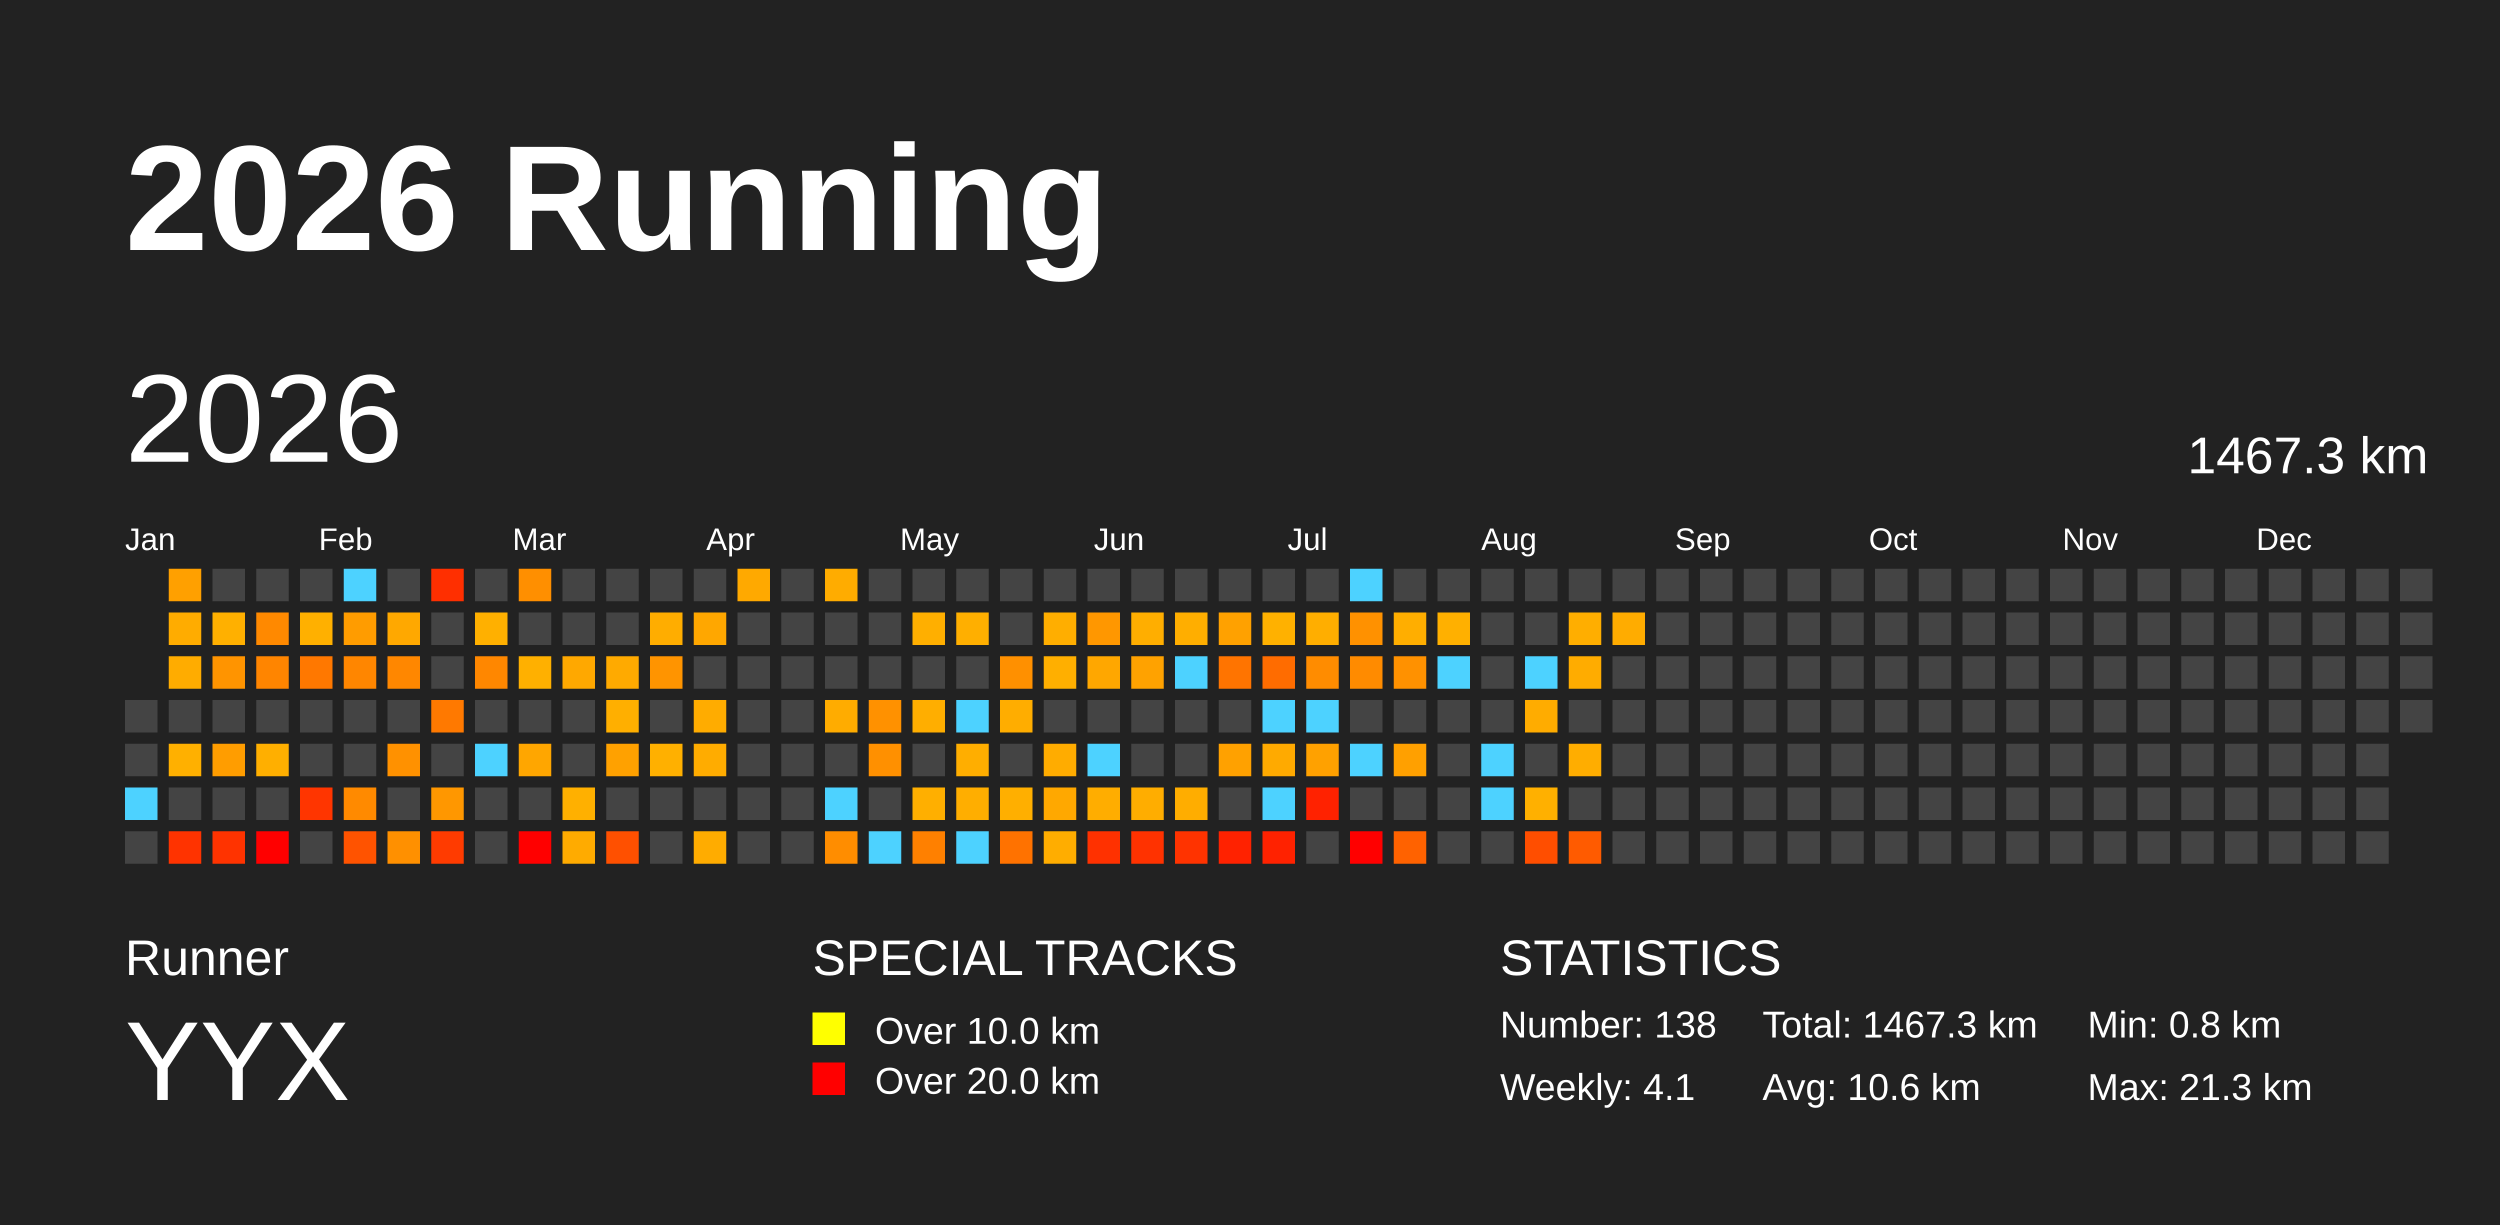
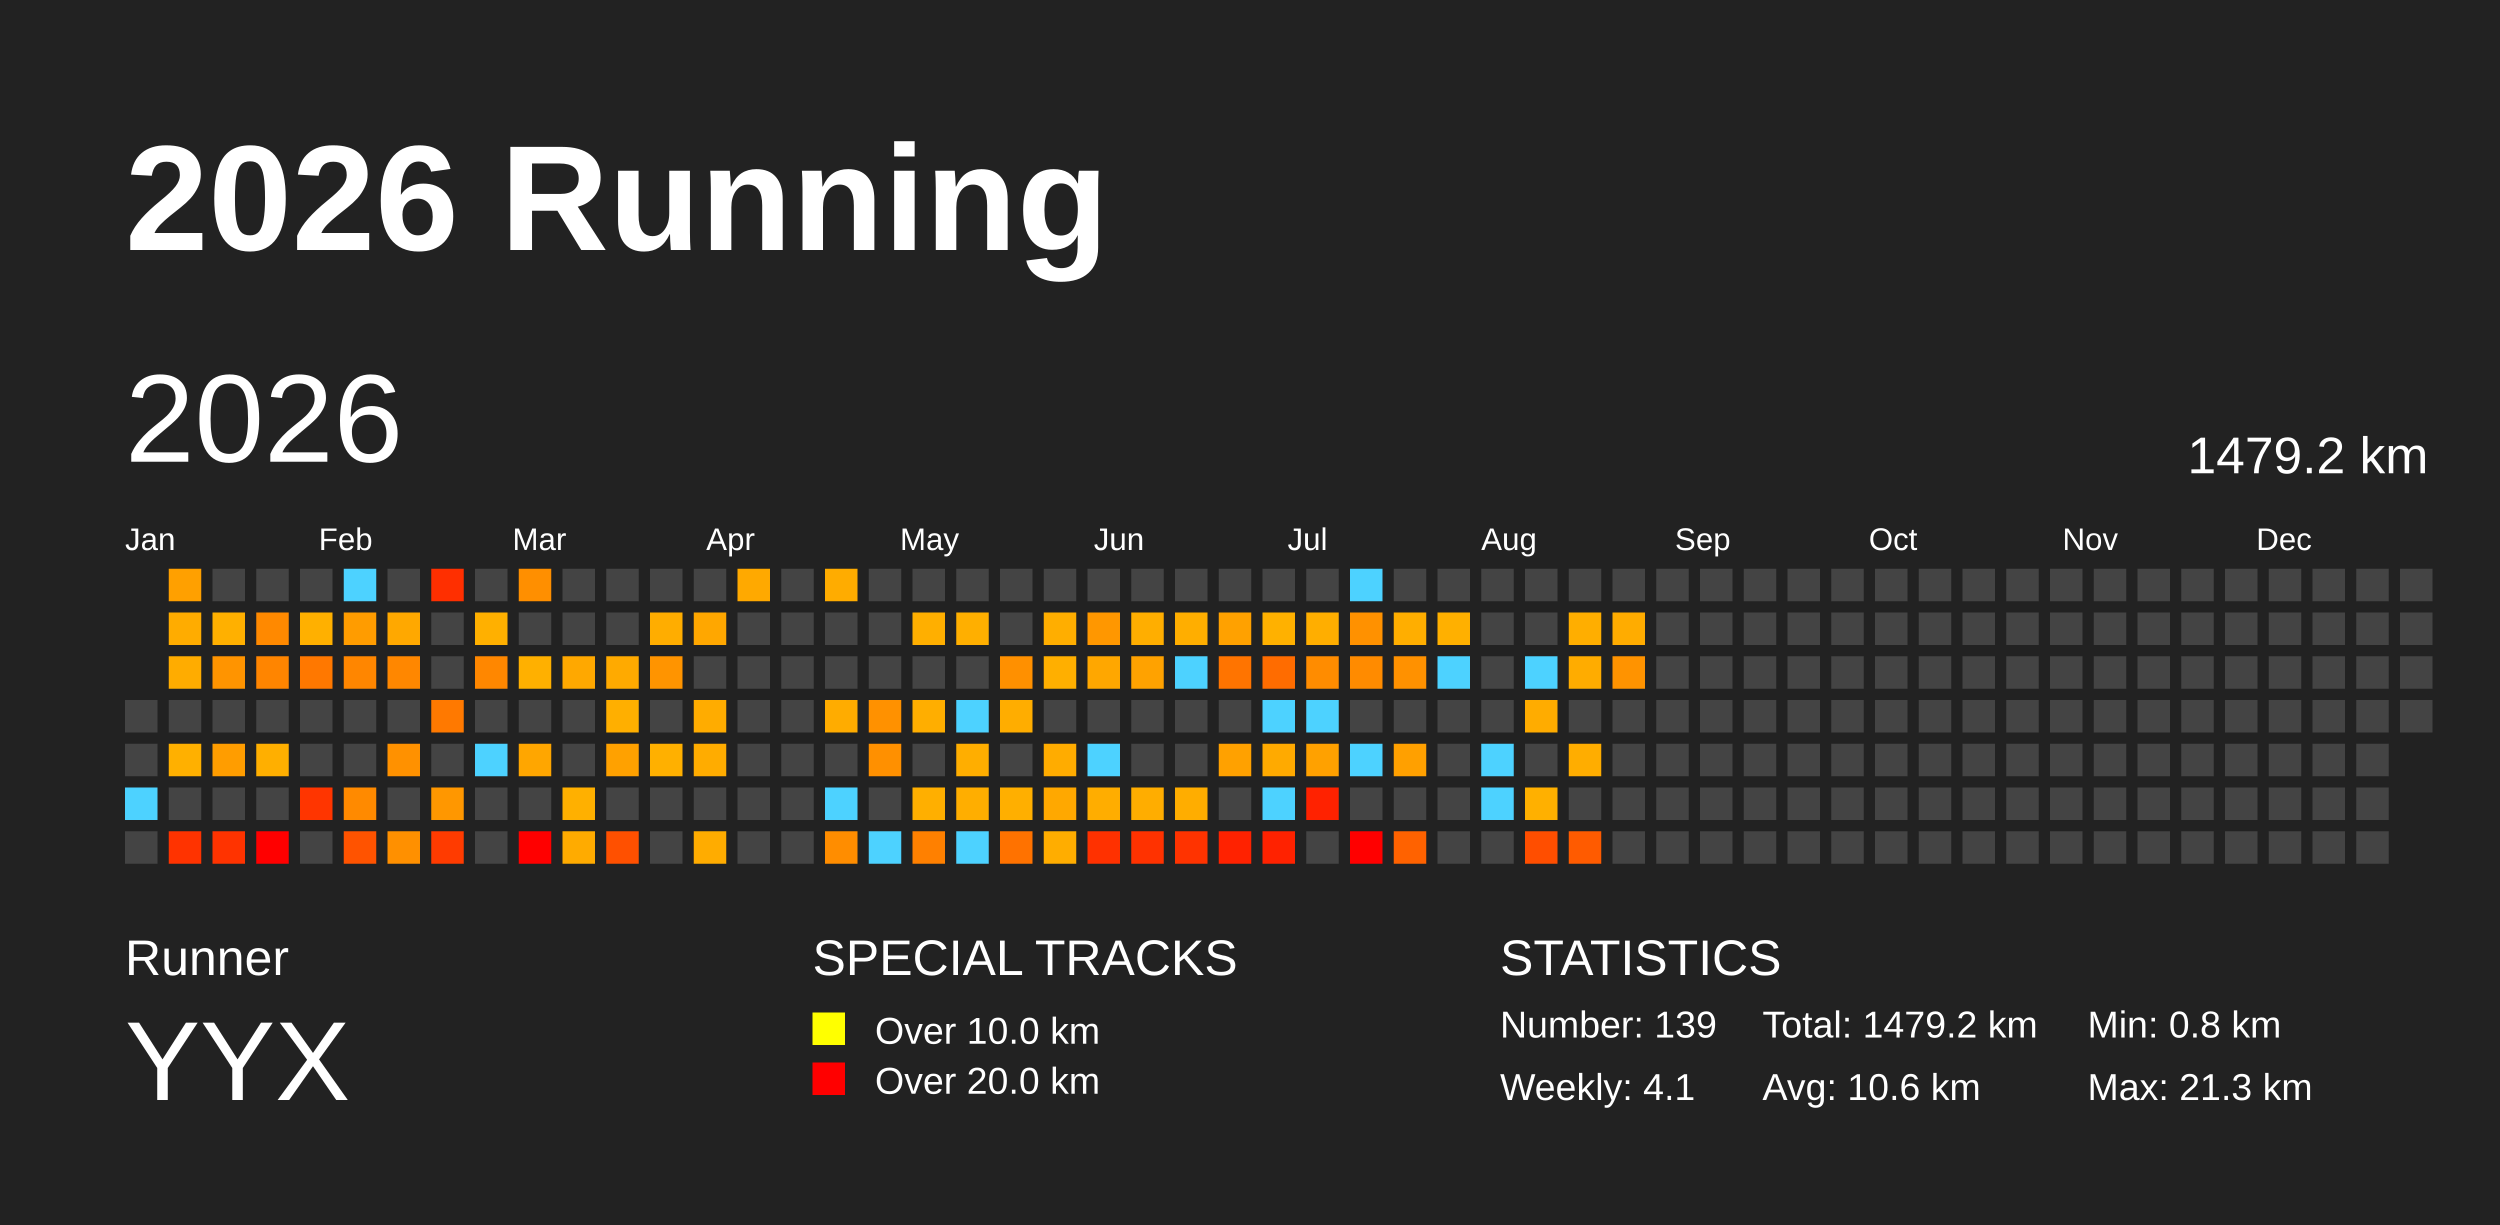
<svg xmlns="http://www.w3.org/2000/svg" baseProfile="full" height="98mm" version="1.1" viewBox="0,0,200,98" width="200mm">
  <defs />
  <rect fill="#222222" height="98" width="200" x="0" y="0" />
  <text fill="#FFFFFF" style="font-size:12px; font-family:Arial; font-weight:bold;" x="10" y="20">2026 Running</text>
  <text fill="#FFFFFF" style="font-size:4px; font-family:Arial" x="10" y="78">Runner</text>
  <text fill="#FFFFFF" style="font-size:9px; font-family:Arial" x="10" y="88">YYX</text>
  <text fill="#FFFFFF" style="font-size:4px; font-family:Arial" x="65" y="78">SPECIAL TRACKS</text>
  <rect fill="yellow" height="2.6" width="2.6" x="65" y="81" />
  <text fill="#FFFFFF" style="font-size:3px; font-family:Arial" x="70" y="83.5">Over 10.0 km</text>
  <rect fill="red" height="2.6" width="2.6" x="65" y="85" />
  <text fill="#FFFFFF" style="font-size:3px; font-family:Arial" x="70" y="87.5">Over 20.0 km</text>
  <text fill="#FFFFFF" style="font-size:4px; font-family:Arial" x="120" y="78">STATISTICS</text>
-   <text fill="#FFFFFF" style="font-size:3px; font-family:Arial" x="120" y="83">Number: 138</text>
+   <text fill="#FFFFFF" style="font-size:3px; font-family:Arial" x="120" y="83">Number: 139</text>
  <text fill="#FFFFFF" style="font-size:3px; font-family:Arial" x="120" y="88">Weekly: 4.1</text>
-   <text fill="#FFFFFF" style="font-size:3px; font-family:Arial" x="141" y="83">Total: 1467.3 km</text>
+   <text fill="#FFFFFF" style="font-size:3px; font-family:Arial" x="141" y="83">Total: 1479.2 km</text>
  <text fill="#FFFFFF" style="font-size:3px; font-family:Arial" x="141" y="88">Avg: 10.6 km</text>
  <text fill="#FFFFFF" style="font-size:3px; font-family:Arial" x="167" y="83">Min: 0.8 km</text>
  <text fill="#FFFFFF" style="font-size:3px; font-family:Arial" x="167" y="88">Max: 21.3 km</text>
  <text dominant-baseline="hanging" fill="#FFFFFF" style="font-size:10.0px; font-family:Arial;" x="10" y="30">2026</text>
-   <text dominant-baseline="hanging" fill="#FFFFFF" style="font-size:4.125px; font-family:Arial;" x="175" y="35">1467.3 km</text>
+   <text dominant-baseline="hanging" fill="#FFFFFF" style="font-size:4.125px; font-family:Arial;" x="175" y="35">1479.2 km</text>
  <text fill="#FFFFFF" style="font-size:2.5px; font-family:Arial" x="10.0" y="44">Jan</text>
  <text fill="#FFFFFF" style="font-size:2.5px; font-family:Arial" x="25.5" y="44">Feb</text>
  <text fill="#FFFFFF" style="font-size:2.5px; font-family:Arial" x="41.0" y="44">Mar</text>
  <text fill="#FFFFFF" style="font-size:2.5px; font-family:Arial" x="56.5" y="44">Apr</text>
  <text fill="#FFFFFF" style="font-size:2.5px; font-family:Arial" x="72.0" y="44">May</text>
  <text fill="#FFFFFF" style="font-size:2.5px; font-family:Arial" x="87.5" y="44">Jun</text>
  <text fill="#FFFFFF" style="font-size:2.5px; font-family:Arial" x="103.0" y="44">Jul</text>
  <text fill="#FFFFFF" style="font-size:2.5px; font-family:Arial" x="118.5" y="44">Aug</text>
  <text fill="#FFFFFF" style="font-size:2.5px; font-family:Arial" x="134.0" y="44">Sep</text>
  <text fill="#FFFFFF" style="font-size:2.5px; font-family:Arial" x="149.5" y="44">Oct</text>
  <text fill="#FFFFFF" style="font-size:2.5px; font-family:Arial" x="165.0" y="44">Nov</text>
  <text fill="#FFFFFF" style="font-size:2.5px; font-family:Arial" x="180.5" y="44">Dec</text>
  <rect fill="#444444" height="2.6" width="2.6" x="10.0" y="56.0" />
  <rect fill="#444444" height="2.6" width="2.6" x="10.0" y="59.5" />
  <rect fill="#4dd2ff" height="2.6" width="2.6" x="10.0" y="63.0" />
  <rect fill="#444444" height="2.6" width="2.6" x="10.0" y="66.5" />
  <rect fill="#ffa000" height="2.6" width="2.6" x="13.5" y="45.5" />
  <rect fill="#ffac00" height="2.6" width="2.6" x="13.5" y="49.0" />
  <rect fill="#ffac00" height="2.6" width="2.6" x="13.5" y="52.5" />
  <rect fill="#444444" height="2.6" width="2.6" x="13.5" y="56.0" />
  <rect fill="#ffb000" height="2.6" width="2.6" x="13.5" y="59.5" />
  <rect fill="#444444" height="2.6" width="2.6" x="13.5" y="63.0" />
  <rect fill="#ff3300" height="2.6" width="2.6" x="13.5" y="66.5" />
  <rect fill="#444444" height="2.6" width="2.6" x="17.0" y="45.5" />
  <rect fill="#ffb000" height="2.6" width="2.6" x="17.0" y="49.0" />
  <rect fill="#ff9400" height="2.6" width="2.6" x="17.0" y="52.5" />
  <rect fill="#444444" height="2.6" width="2.6" x="17.0" y="56.0" />
  <rect fill="#ff9d00" height="2.6" width="2.6" x="17.0" y="59.5" />
  <rect fill="#444444" height="2.6" width="2.6" x="17.0" y="63.0" />
  <rect fill="#ff3300" height="2.6" width="2.6" x="17.0" y="66.5" />
  <rect fill="#444444" height="2.6" width="2.6" x="20.5" y="45.5" />
  <rect fill="#ff8900" height="2.6" width="2.6" x="20.5" y="49.0" />
  <rect fill="#ff8500" height="2.6" width="2.6" x="20.5" y="52.5" />
  <rect fill="#444444" height="2.6" width="2.6" x="20.5" y="56.0" />
  <rect fill="#ffaf00" height="2.6" width="2.6" x="20.5" y="59.5" />
  <rect fill="#444444" height="2.6" width="2.6" x="20.5" y="63.0" />
  <rect fill="red" height="2.6" width="2.6" x="20.5" y="66.5" />
  <rect fill="#444444" height="2.6" width="2.6" x="24.0" y="45.5" />
  <rect fill="#ffb000" height="2.6" width="2.6" x="24.0" y="49.0" />
  <rect fill="#ff7800" height="2.6" width="2.6" x="24.0" y="52.5" />
  <rect fill="#444444" height="2.6" width="2.6" x="24.0" y="56.0" />
  <rect fill="#444444" height="2.6" width="2.6" x="24.0" y="59.5" />
  <rect fill="#ff3500" height="2.6" width="2.6" x="24.0" y="63.0" />
  <rect fill="#444444" height="2.6" width="2.6" x="24.0" y="66.5" />
  <rect fill="#4dd2ff" height="2.6" width="2.6" x="27.5" y="45.5" />
  <rect fill="#ff9c00" height="2.6" width="2.6" x="27.5" y="49.0" />
  <rect fill="#ff8600" height="2.6" width="2.6" x="27.5" y="52.5" />
  <rect fill="#444444" height="2.6" width="2.6" x="27.5" y="56.0" />
  <rect fill="#444444" height="2.6" width="2.6" x="27.5" y="59.5" />
  <rect fill="#ff8a00" height="2.6" width="2.6" x="27.5" y="63.0" />
  <rect fill="#ff5300" height="2.6" width="2.6" x="27.5" y="66.5" />
  <rect fill="#444444" height="2.6" width="2.6" x="31.0" y="45.5" />
  <rect fill="#ffa800" height="2.6" width="2.6" x="31.0" y="49.0" />
  <rect fill="#ff8700" height="2.6" width="2.6" x="31.0" y="52.5" />
  <rect fill="#444444" height="2.6" width="2.6" x="31.0" y="56.0" />
  <rect fill="#ff9100" height="2.6" width="2.6" x="31.0" y="59.5" />
  <rect fill="#444444" height="2.6" width="2.6" x="31.0" y="63.0" />
  <rect fill="#ff9000" height="2.6" width="2.6" x="31.0" y="66.5" />
  <rect fill="#ff2f00" height="2.6" width="2.6" x="34.5" y="45.5" />
  <rect fill="#444444" height="2.6" width="2.6" x="34.5" y="49.0" />
  <rect fill="#444444" height="2.6" width="2.6" x="34.5" y="52.5" />
  <rect fill="#ff7900" height="2.6" width="2.6" x="34.5" y="56.0" />
  <rect fill="#444444" height="2.6" width="2.6" x="34.5" y="59.5" />
  <rect fill="#ff9700" height="2.6" width="2.6" x="34.5" y="63.0" />
  <rect fill="#ff3b00" height="2.6" width="2.6" x="34.5" y="66.5" />
  <rect fill="#444444" height="2.6" width="2.6" x="38.0" y="45.5" />
  <rect fill="#ffb000" height="2.6" width="2.6" x="38.0" y="49.0" />
  <rect fill="#ff8700" height="2.6" width="2.6" x="38.0" y="52.5" />
  <rect fill="#444444" height="2.6" width="2.6" x="38.0" y="56.0" />
  <rect fill="#4dd2ff" height="2.6" width="2.6" x="38.0" y="59.5" />
  <rect fill="#444444" height="2.6" width="2.6" x="38.0" y="63.0" />
  <rect fill="#444444" height="2.6" width="2.6" x="38.0" y="66.5" />
  <rect fill="#ff8f00" height="2.6" width="2.6" x="41.5" y="45.5" />
  <rect fill="#444444" height="2.6" width="2.6" x="41.5" y="49.0" />
  <rect fill="#ffb000" height="2.6" width="2.6" x="41.5" y="52.5" />
  <rect fill="#444444" height="2.6" width="2.6" x="41.5" y="56.0" />
  <rect fill="#ffa600" height="2.6" width="2.6" x="41.5" y="59.5" />
  <rect fill="#444444" height="2.6" width="2.6" x="41.5" y="63.0" />
  <rect fill="red" height="2.6" width="2.6" x="41.5" y="66.5" />
  <rect fill="#444444" height="2.6" width="2.6" x="45.0" y="45.5" />
  <rect fill="#444444" height="2.6" width="2.6" x="45.0" y="49.0" />
  <rect fill="#ffa800" height="2.6" width="2.6" x="45.0" y="52.5" />
  <rect fill="#444444" height="2.6" width="2.6" x="45.0" y="56.0" />
  <rect fill="#444444" height="2.6" width="2.6" x="45.0" y="59.5" />
  <rect fill="#ffb000" height="2.6" width="2.6" x="45.0" y="63.0" />
  <rect fill="#ffab00" height="2.6" width="2.6" x="45.0" y="66.5" />
  <rect fill="#444444" height="2.6" width="2.6" x="48.5" y="45.5" />
  <rect fill="#444444" height="2.6" width="2.6" x="48.5" y="49.0" />
  <rect fill="#ffaa00" height="2.6" width="2.6" x="48.5" y="52.5" />
  <rect fill="#ffaf00" height="2.6" width="2.6" x="48.5" y="56.0" />
  <rect fill="#ffa100" height="2.6" width="2.6" x="48.5" y="59.5" />
  <rect fill="#444444" height="2.6" width="2.6" x="48.5" y="63.0" />
  <rect fill="#ff5000" height="2.6" width="2.6" x="48.5" y="66.5" />
  <rect fill="#444444" height="2.6" width="2.6" x="52.0" y="45.5" />
  <rect fill="#ffad00" height="2.6" width="2.6" x="52.0" y="49.0" />
  <rect fill="#ff9400" height="2.6" width="2.6" x="52.0" y="52.5" />
  <rect fill="#444444" height="2.6" width="2.6" x="52.0" y="56.0" />
  <rect fill="#ffb000" height="2.6" width="2.6" x="52.0" y="59.5" />
  <rect fill="#444444" height="2.6" width="2.6" x="52.0" y="63.0" />
  <rect fill="#444444" height="2.6" width="2.6" x="52.0" y="66.5" />
  <rect fill="#444444" height="2.6" width="2.6" x="55.5" y="45.5" />
  <rect fill="#ffa700" height="2.6" width="2.6" x="55.5" y="49.0" />
  <rect fill="#444444" height="2.6" width="2.6" x="55.5" y="52.5" />
  <rect fill="#ffac00" height="2.6" width="2.6" x="55.5" y="56.0" />
  <rect fill="#ffac00" height="2.6" width="2.6" x="55.5" y="59.5" />
  <rect fill="#444444" height="2.6" width="2.6" x="55.5" y="63.0" />
  <rect fill="#ffac00" height="2.6" width="2.6" x="55.5" y="66.5" />
  <rect fill="#ffa900" height="2.6" width="2.6" x="59.0" y="45.5" />
  <rect fill="#444444" height="2.6" width="2.6" x="59.0" y="49.0" />
  <rect fill="#444444" height="2.6" width="2.6" x="59.0" y="52.5" />
  <rect fill="#444444" height="2.6" width="2.6" x="59.0" y="56.0" />
  <rect fill="#444444" height="2.6" width="2.6" x="59.0" y="59.5" />
  <rect fill="#444444" height="2.6" width="2.6" x="59.0" y="63.0" />
  <rect fill="#444444" height="2.6" width="2.6" x="59.0" y="66.5" />
  <rect fill="#444444" height="2.6" width="2.6" x="62.5" y="45.5" />
  <rect fill="#444444" height="2.6" width="2.6" x="62.5" y="49.0" />
  <rect fill="#444444" height="2.6" width="2.6" x="62.5" y="52.5" />
  <rect fill="#444444" height="2.6" width="2.6" x="62.5" y="56.0" />
  <rect fill="#444444" height="2.6" width="2.6" x="62.5" y="59.5" />
  <rect fill="#444444" height="2.6" width="2.6" x="62.5" y="63.0" />
  <rect fill="#444444" height="2.6" width="2.6" x="62.5" y="66.5" />
  <rect fill="#ffac00" height="2.6" width="2.6" x="66.0" y="45.5" />
  <rect fill="#444444" height="2.6" width="2.6" x="66.0" y="49.0" />
  <rect fill="#444444" height="2.6" width="2.6" x="66.0" y="52.5" />
  <rect fill="#ffac00" height="2.6" width="2.6" x="66.0" y="56.0" />
  <rect fill="#444444" height="2.6" width="2.6" x="66.0" y="59.5" />
  <rect fill="#4dd2ff" height="2.6" width="2.6" x="66.0" y="63.0" />
  <rect fill="#ff8d00" height="2.6" width="2.6" x="66.0" y="66.5" />
  <rect fill="#444444" height="2.6" width="2.6" x="69.5" y="45.5" />
  <rect fill="#444444" height="2.6" width="2.6" x="69.5" y="49.0" />
  <rect fill="#444444" height="2.6" width="2.6" x="69.5" y="52.5" />
  <rect fill="#ff9100" height="2.6" width="2.6" x="69.5" y="56.0" />
  <rect fill="#ff9000" height="2.6" width="2.6" x="69.5" y="59.5" />
  <rect fill="#444444" height="2.6" width="2.6" x="69.5" y="63.0" />
  <rect fill="#4dd2ff" height="2.6" width="2.6" x="69.5" y="66.5" />
  <rect fill="#444444" height="2.6" width="2.6" x="73.0" y="45.5" />
  <rect fill="#ffaf00" height="2.6" width="2.6" x="73.0" y="49.0" />
  <rect fill="#444444" height="2.6" width="2.6" x="73.0" y="52.5" />
  <rect fill="#ffae00" height="2.6" width="2.6" x="73.0" y="56.0" />
  <rect fill="#444444" height="2.6" width="2.6" x="73.0" y="59.5" />
  <rect fill="#ffaf00" height="2.6" width="2.6" x="73.0" y="63.0" />
  <rect fill="#ff8000" height="2.6" width="2.6" x="73.0" y="66.5" />
  <rect fill="#444444" height="2.6" width="2.6" x="76.5" y="45.5" />
  <rect fill="#ffaf00" height="2.6" width="2.6" x="76.5" y="49.0" />
  <rect fill="#444444" height="2.6" width="2.6" x="76.5" y="52.5" />
  <rect fill="#4dd2ff" height="2.6" width="2.6" x="76.5" y="56.0" />
  <rect fill="#ffae00" height="2.6" width="2.6" x="76.5" y="59.5" />
  <rect fill="#ffae00" height="2.6" width="2.6" x="76.5" y="63.0" />
  <rect fill="#4dd2ff" height="2.6" width="2.6" x="76.5" y="66.5" />
  <rect fill="#444444" height="2.6" width="2.6" x="80.0" y="45.5" />
  <rect fill="#444444" height="2.6" width="2.6" x="80.0" y="49.0" />
  <rect fill="#ff9000" height="2.6" width="2.6" x="80.0" y="52.5" />
  <rect fill="#ffad00" height="2.6" width="2.6" x="80.0" y="56.0" />
  <rect fill="#444444" height="2.6" width="2.6" x="80.0" y="59.5" />
  <rect fill="#ffaf00" height="2.6" width="2.6" x="80.0" y="63.0" />
  <rect fill="#ff7200" height="2.6" width="2.6" x="80.0" y="66.5" />
  <rect fill="#444444" height="2.6" width="2.6" x="83.5" y="45.5" />
  <rect fill="#ffae00" height="2.6" width="2.6" x="83.5" y="49.0" />
  <rect fill="#ffaf00" height="2.6" width="2.6" x="83.5" y="52.5" />
  <rect fill="#444444" height="2.6" width="2.6" x="83.5" y="56.0" />
  <rect fill="#ffac00" height="2.6" width="2.6" x="83.5" y="59.5" />
  <rect fill="#ffa800" height="2.6" width="2.6" x="83.5" y="63.0" />
  <rect fill="#ffad00" height="2.6" width="2.6" x="83.5" y="66.5" />
  <rect fill="#444444" height="2.6" width="2.6" x="87.0" y="45.5" />
  <rect fill="#ff9700" height="2.6" width="2.6" x="87.0" y="49.0" />
  <rect fill="#ffa700" height="2.6" width="2.6" x="87.0" y="52.5" />
  <rect fill="#444444" height="2.6" width="2.6" x="87.0" y="56.0" />
  <rect fill="#4dd2ff" height="2.6" width="2.6" x="87.0" y="59.5" />
  <rect fill="#ffad00" height="2.6" width="2.6" x="87.0" y="63.0" />
  <rect fill="#ff3100" height="2.6" width="2.6" x="87.0" y="66.5" />
  <rect fill="#444444" height="2.6" width="2.6" x="90.5" y="45.5" />
  <rect fill="#ffae00" height="2.6" width="2.6" x="90.5" y="49.0" />
  <rect fill="#ffa200" height="2.6" width="2.6" x="90.5" y="52.5" />
  <rect fill="#444444" height="2.6" width="2.6" x="90.5" y="56.0" />
  <rect fill="#444444" height="2.6" width="2.6" x="90.5" y="59.5" />
  <rect fill="#ffad00" height="2.6" width="2.6" x="90.5" y="63.0" />
  <rect fill="#ff3200" height="2.6" width="2.6" x="90.5" y="66.5" />
  <rect fill="#444444" height="2.6" width="2.6" x="94.0" y="45.5" />
  <rect fill="#ffae00" height="2.6" width="2.6" x="94.0" y="49.0" />
  <rect fill="#4dd2ff" height="2.6" width="2.6" x="94.0" y="52.5" />
  <rect fill="#444444" height="2.6" width="2.6" x="94.0" y="56.0" />
  <rect fill="#444444" height="2.6" width="2.6" x="94.0" y="59.5" />
  <rect fill="#ffad00" height="2.6" width="2.6" x="94.0" y="63.0" />
  <rect fill="#ff3300" height="2.6" width="2.6" x="94.0" y="66.5" />
  <rect fill="#444444" height="2.6" width="2.6" x="97.5" y="45.5" />
  <rect fill="#ffa100" height="2.6" width="2.6" x="97.5" y="49.0" />
  <rect fill="#ff7400" height="2.6" width="2.6" x="97.5" y="52.5" />
  <rect fill="#444444" height="2.6" width="2.6" x="97.5" y="56.0" />
  <rect fill="#ffa100" height="2.6" width="2.6" x="97.5" y="59.5" />
  <rect fill="#444444" height="2.6" width="2.6" x="97.5" y="63.0" />
  <rect fill="#ff2200" height="2.6" width="2.6" x="97.5" y="66.5" />
  <rect fill="#444444" height="2.6" width="2.6" x="101.0" y="45.5" />
  <rect fill="#ffb100" height="2.6" width="2.6" x="101.0" y="49.0" />
  <rect fill="#ff6c00" height="2.6" width="2.6" x="101.0" y="52.5" />
  <rect fill="#4dd2ff" height="2.6" width="2.6" x="101.0" y="56.0" />
  <rect fill="#ffaa00" height="2.6" width="2.6" x="101.0" y="59.5" />
  <rect fill="#4dd2ff" height="2.6" width="2.6" x="101.0" y="63.0" />
  <rect fill="#ff2200" height="2.6" width="2.6" x="101.0" y="66.5" />
  <rect fill="#444444" height="2.6" width="2.6" x="104.5" y="45.5" />
  <rect fill="#ffae00" height="2.6" width="2.6" x="104.5" y="49.0" />
  <rect fill="#ff8c00" height="2.6" width="2.6" x="104.5" y="52.5" />
  <rect fill="#4dd2ff" height="2.6" width="2.6" x="104.5" y="56.0" />
  <rect fill="#ffa100" height="2.6" width="2.6" x="104.5" y="59.5" />
  <rect fill="#ff2200" height="2.6" width="2.6" x="104.5" y="63.0" />
  <rect fill="#444444" height="2.6" width="2.6" x="104.5" y="66.5" />
  <rect fill="#4dd2ff" height="2.6" width="2.6" x="108.0" y="45.5" />
  <rect fill="#ff9100" height="2.6" width="2.6" x="108.0" y="49.0" />
  <rect fill="#ff8b00" height="2.6" width="2.6" x="108.0" y="52.5" />
  <rect fill="#444444" height="2.6" width="2.6" x="108.0" y="56.0" />
  <rect fill="#4dd2ff" height="2.6" width="2.6" x="108.0" y="59.5" />
  <rect fill="#444444" height="2.6" width="2.6" x="108.0" y="63.0" />
  <rect fill="red" height="2.6" width="2.6" x="108.0" y="66.5" />
  <rect fill="#444444" height="2.6" width="2.6" x="111.5" y="45.5" />
  <rect fill="#ffae00" height="2.6" width="2.6" x="111.5" y="49.0" />
  <rect fill="#ff9100" height="2.6" width="2.6" x="111.5" y="52.5" />
  <rect fill="#444444" height="2.6" width="2.6" x="111.5" y="56.0" />
  <rect fill="#ffa000" height="2.6" width="2.6" x="111.5" y="59.5" />
  <rect fill="#444444" height="2.6" width="2.6" x="111.5" y="63.0" />
  <rect fill="#ff6200" height="2.6" width="2.6" x="111.5" y="66.5" />
  <rect fill="#444444" height="2.6" width="2.6" x="115.0" y="45.5" />
  <rect fill="#ffb000" height="2.6" width="2.6" x="115.0" y="49.0" />
  <rect fill="#4dd2ff" height="2.6" width="2.6" x="115.0" y="52.5" />
  <rect fill="#444444" height="2.6" width="2.6" x="115.0" y="56.0" />
  <rect fill="#444444" height="2.6" width="2.6" x="115.0" y="59.5" />
  <rect fill="#444444" height="2.6" width="2.6" x="115.0" y="63.0" />
  <rect fill="#444444" height="2.6" width="2.6" x="115.0" y="66.5" />
  <rect fill="#444444" height="2.6" width="2.6" x="118.5" y="45.5" />
  <rect fill="#444444" height="2.6" width="2.6" x="118.5" y="49.0" />
  <rect fill="#444444" height="2.6" width="2.6" x="118.5" y="52.5" />
  <rect fill="#444444" height="2.6" width="2.6" x="118.5" y="56.0" />
  <rect fill="#4dd2ff" height="2.6" width="2.6" x="118.5" y="59.5" />
  <rect fill="#4dd2ff" height="2.6" width="2.6" x="118.5" y="63.0" />
  <rect fill="#444444" height="2.6" width="2.6" x="118.5" y="66.5" />
  <rect fill="#444444" height="2.6" width="2.6" x="122.0" y="45.5" />
  <rect fill="#444444" height="2.6" width="2.6" x="122.0" y="49.0" />
  <rect fill="#4dd2ff" height="2.6" width="2.6" x="122.0" y="52.5" />
  <rect fill="#ffac00" height="2.6" width="2.6" x="122.0" y="56.0" />
  <rect fill="#444444" height="2.6" width="2.6" x="122.0" y="59.5" />
  <rect fill="#ffb000" height="2.6" width="2.6" x="122.0" y="63.0" />
  <rect fill="#ff4e00" height="2.6" width="2.6" x="122.0" y="66.5" />
  <rect fill="#444444" height="2.6" width="2.6" x="125.5" y="45.5" />
  <rect fill="#ffae00" height="2.6" width="2.6" x="125.5" y="49.0" />
  <rect fill="#ffac00" height="2.6" width="2.6" x="125.5" y="52.5" />
  <rect fill="#444444" height="2.6" width="2.6" x="125.5" y="56.0" />
  <rect fill="#ffad00" height="2.6" width="2.6" x="125.5" y="59.5" />
  <rect fill="#444444" height="2.6" width="2.6" x="125.5" y="63.0" />
  <rect fill="#ff5b00" height="2.6" width="2.6" x="125.5" y="66.5" />
  <rect fill="#444444" height="2.6" width="2.6" x="129.0" y="45.5" />
  <rect fill="#ffac00" height="2.6" width="2.6" x="129.0" y="49.0" />
-   <rect fill="#444444" height="2.6" width="2.6" x="129.0" y="52.5" />
+   <rect fill="#ff9300" height="2.6" width="2.6" x="129.0" y="52.5" />
  <rect fill="#444444" height="2.6" width="2.6" x="129.0" y="56.0" />
  <rect fill="#444444" height="2.6" width="2.6" x="129.0" y="59.5" />
  <rect fill="#444444" height="2.6" width="2.6" x="129.0" y="63.0" />
  <rect fill="#444444" height="2.6" width="2.6" x="129.0" y="66.5" />
  <rect fill="#444444" height="2.6" width="2.6" x="132.5" y="45.5" />
  <rect fill="#444444" height="2.6" width="2.6" x="132.5" y="49.0" />
  <rect fill="#444444" height="2.6" width="2.6" x="132.5" y="52.5" />
  <rect fill="#444444" height="2.6" width="2.6" x="132.5" y="56.0" />
  <rect fill="#444444" height="2.6" width="2.6" x="132.5" y="59.5" />
  <rect fill="#444444" height="2.6" width="2.6" x="132.5" y="63.0" />
  <rect fill="#444444" height="2.6" width="2.6" x="132.5" y="66.5" />
  <rect fill="#444444" height="2.6" width="2.6" x="136.0" y="45.5" />
  <rect fill="#444444" height="2.6" width="2.6" x="136.0" y="49.0" />
  <rect fill="#444444" height="2.6" width="2.6" x="136.0" y="52.5" />
  <rect fill="#444444" height="2.6" width="2.6" x="136.0" y="56.0" />
  <rect fill="#444444" height="2.6" width="2.6" x="136.0" y="59.5" />
  <rect fill="#444444" height="2.6" width="2.6" x="136.0" y="63.0" />
  <rect fill="#444444" height="2.6" width="2.6" x="136.0" y="66.5" />
  <rect fill="#444444" height="2.6" width="2.6" x="139.5" y="45.5" />
  <rect fill="#444444" height="2.6" width="2.6" x="139.5" y="49.0" />
  <rect fill="#444444" height="2.6" width="2.6" x="139.5" y="52.5" />
  <rect fill="#444444" height="2.6" width="2.6" x="139.5" y="56.0" />
  <rect fill="#444444" height="2.6" width="2.6" x="139.5" y="59.5" />
  <rect fill="#444444" height="2.6" width="2.6" x="139.5" y="63.0" />
  <rect fill="#444444" height="2.6" width="2.6" x="139.5" y="66.5" />
  <rect fill="#444444" height="2.6" width="2.6" x="143.0" y="45.5" />
  <rect fill="#444444" height="2.6" width="2.6" x="143.0" y="49.0" />
  <rect fill="#444444" height="2.6" width="2.6" x="143.0" y="52.5" />
  <rect fill="#444444" height="2.6" width="2.6" x="143.0" y="56.0" />
  <rect fill="#444444" height="2.6" width="2.6" x="143.0" y="59.5" />
  <rect fill="#444444" height="2.6" width="2.6" x="143.0" y="63.0" />
  <rect fill="#444444" height="2.6" width="2.6" x="143.0" y="66.5" />
  <rect fill="#444444" height="2.6" width="2.6" x="146.5" y="45.5" />
  <rect fill="#444444" height="2.6" width="2.6" x="146.5" y="49.0" />
  <rect fill="#444444" height="2.6" width="2.6" x="146.5" y="52.5" />
  <rect fill="#444444" height="2.6" width="2.6" x="146.5" y="56.0" />
  <rect fill="#444444" height="2.6" width="2.6" x="146.5" y="59.5" />
  <rect fill="#444444" height="2.6" width="2.6" x="146.5" y="63.0" />
  <rect fill="#444444" height="2.6" width="2.6" x="146.5" y="66.5" />
  <rect fill="#444444" height="2.6" width="2.6" x="150.0" y="45.5" />
  <rect fill="#444444" height="2.6" width="2.6" x="150.0" y="49.0" />
  <rect fill="#444444" height="2.6" width="2.6" x="150.0" y="52.5" />
  <rect fill="#444444" height="2.6" width="2.6" x="150.0" y="56.0" />
  <rect fill="#444444" height="2.6" width="2.6" x="150.0" y="59.5" />
  <rect fill="#444444" height="2.6" width="2.6" x="150.0" y="63.0" />
  <rect fill="#444444" height="2.6" width="2.6" x="150.0" y="66.5" />
  <rect fill="#444444" height="2.6" width="2.6" x="153.5" y="45.5" />
  <rect fill="#444444" height="2.6" width="2.6" x="153.5" y="49.0" />
  <rect fill="#444444" height="2.6" width="2.6" x="153.5" y="52.5" />
  <rect fill="#444444" height="2.6" width="2.6" x="153.5" y="56.0" />
  <rect fill="#444444" height="2.6" width="2.6" x="153.5" y="59.5" />
  <rect fill="#444444" height="2.6" width="2.6" x="153.5" y="63.0" />
  <rect fill="#444444" height="2.6" width="2.6" x="153.5" y="66.5" />
  <rect fill="#444444" height="2.6" width="2.6" x="157.0" y="45.5" />
  <rect fill="#444444" height="2.6" width="2.6" x="157.0" y="49.0" />
  <rect fill="#444444" height="2.6" width="2.6" x="157.0" y="52.5" />
  <rect fill="#444444" height="2.6" width="2.6" x="157.0" y="56.0" />
  <rect fill="#444444" height="2.6" width="2.6" x="157.0" y="59.5" />
  <rect fill="#444444" height="2.6" width="2.6" x="157.0" y="63.0" />
  <rect fill="#444444" height="2.6" width="2.6" x="157.0" y="66.5" />
  <rect fill="#444444" height="2.6" width="2.6" x="160.5" y="45.5" />
  <rect fill="#444444" height="2.6" width="2.6" x="160.5" y="49.0" />
  <rect fill="#444444" height="2.6" width="2.6" x="160.5" y="52.5" />
  <rect fill="#444444" height="2.6" width="2.6" x="160.5" y="56.0" />
  <rect fill="#444444" height="2.6" width="2.6" x="160.5" y="59.5" />
  <rect fill="#444444" height="2.6" width="2.6" x="160.5" y="63.0" />
  <rect fill="#444444" height="2.6" width="2.6" x="160.5" y="66.5" />
  <rect fill="#444444" height="2.6" width="2.6" x="164.0" y="45.5" />
  <rect fill="#444444" height="2.6" width="2.6" x="164.0" y="49.0" />
  <rect fill="#444444" height="2.6" width="2.6" x="164.0" y="52.5" />
  <rect fill="#444444" height="2.6" width="2.6" x="164.0" y="56.0" />
  <rect fill="#444444" height="2.6" width="2.6" x="164.0" y="59.5" />
  <rect fill="#444444" height="2.6" width="2.6" x="164.0" y="63.0" />
  <rect fill="#444444" height="2.6" width="2.6" x="164.0" y="66.5" />
  <rect fill="#444444" height="2.6" width="2.6" x="167.5" y="45.5" />
  <rect fill="#444444" height="2.6" width="2.6" x="167.5" y="49.0" />
  <rect fill="#444444" height="2.6" width="2.6" x="167.5" y="52.5" />
  <rect fill="#444444" height="2.6" width="2.6" x="167.5" y="56.0" />
  <rect fill="#444444" height="2.6" width="2.6" x="167.5" y="59.5" />
  <rect fill="#444444" height="2.6" width="2.6" x="167.5" y="63.0" />
  <rect fill="#444444" height="2.6" width="2.6" x="167.5" y="66.5" />
  <rect fill="#444444" height="2.6" width="2.6" x="171.0" y="45.5" />
  <rect fill="#444444" height="2.6" width="2.6" x="171.0" y="49.0" />
  <rect fill="#444444" height="2.6" width="2.6" x="171.0" y="52.5" />
  <rect fill="#444444" height="2.6" width="2.6" x="171.0" y="56.0" />
  <rect fill="#444444" height="2.6" width="2.6" x="171.0" y="59.5" />
  <rect fill="#444444" height="2.6" width="2.6" x="171.0" y="63.0" />
  <rect fill="#444444" height="2.6" width="2.6" x="171.0" y="66.5" />
  <rect fill="#444444" height="2.6" width="2.6" x="174.5" y="45.5" />
  <rect fill="#444444" height="2.6" width="2.6" x="174.5" y="49.0" />
  <rect fill="#444444" height="2.6" width="2.6" x="174.5" y="52.5" />
  <rect fill="#444444" height="2.6" width="2.6" x="174.5" y="56.0" />
  <rect fill="#444444" height="2.6" width="2.6" x="174.5" y="59.5" />
  <rect fill="#444444" height="2.6" width="2.6" x="174.5" y="63.0" />
  <rect fill="#444444" height="2.6" width="2.6" x="174.5" y="66.5" />
  <rect fill="#444444" height="2.6" width="2.6" x="178.0" y="45.5" />
  <rect fill="#444444" height="2.6" width="2.6" x="178.0" y="49.0" />
  <rect fill="#444444" height="2.6" width="2.6" x="178.0" y="52.5" />
  <rect fill="#444444" height="2.6" width="2.6" x="178.0" y="56.0" />
  <rect fill="#444444" height="2.6" width="2.6" x="178.0" y="59.5" />
  <rect fill="#444444" height="2.6" width="2.6" x="178.0" y="63.0" />
  <rect fill="#444444" height="2.6" width="2.6" x="178.0" y="66.5" />
  <rect fill="#444444" height="2.6" width="2.6" x="181.5" y="45.5" />
  <rect fill="#444444" height="2.6" width="2.6" x="181.5" y="49.0" />
  <rect fill="#444444" height="2.6" width="2.6" x="181.5" y="52.5" />
  <rect fill="#444444" height="2.6" width="2.6" x="181.5" y="56.0" />
  <rect fill="#444444" height="2.6" width="2.6" x="181.5" y="59.5" />
  <rect fill="#444444" height="2.6" width="2.6" x="181.5" y="63.0" />
  <rect fill="#444444" height="2.6" width="2.6" x="181.5" y="66.5" />
  <rect fill="#444444" height="2.6" width="2.6" x="185.0" y="45.5" />
  <rect fill="#444444" height="2.6" width="2.6" x="185.0" y="49.0" />
  <rect fill="#444444" height="2.6" width="2.6" x="185.0" y="52.5" />
  <rect fill="#444444" height="2.6" width="2.6" x="185.0" y="56.0" />
  <rect fill="#444444" height="2.6" width="2.6" x="185.0" y="59.5" />
  <rect fill="#444444" height="2.6" width="2.6" x="185.0" y="63.0" />
  <rect fill="#444444" height="2.6" width="2.6" x="185.0" y="66.5" />
  <rect fill="#444444" height="2.6" width="2.6" x="188.5" y="45.5" />
  <rect fill="#444444" height="2.6" width="2.6" x="188.5" y="49.0" />
  <rect fill="#444444" height="2.6" width="2.6" x="188.5" y="52.5" />
  <rect fill="#444444" height="2.6" width="2.6" x="188.5" y="56.0" />
  <rect fill="#444444" height="2.6" width="2.6" x="188.5" y="59.5" />
  <rect fill="#444444" height="2.6" width="2.6" x="188.5" y="63.0" />
  <rect fill="#444444" height="2.6" width="2.6" x="188.5" y="66.5" />
  <rect fill="#444444" height="2.6" width="2.6" x="192.0" y="45.5" />
  <rect fill="#444444" height="2.6" width="2.6" x="192.0" y="49.0" />
  <rect fill="#444444" height="2.6" width="2.6" x="192.0" y="52.5" />
  <rect fill="#444444" height="2.6" width="2.6" x="192.0" y="56.0" />
</svg>
